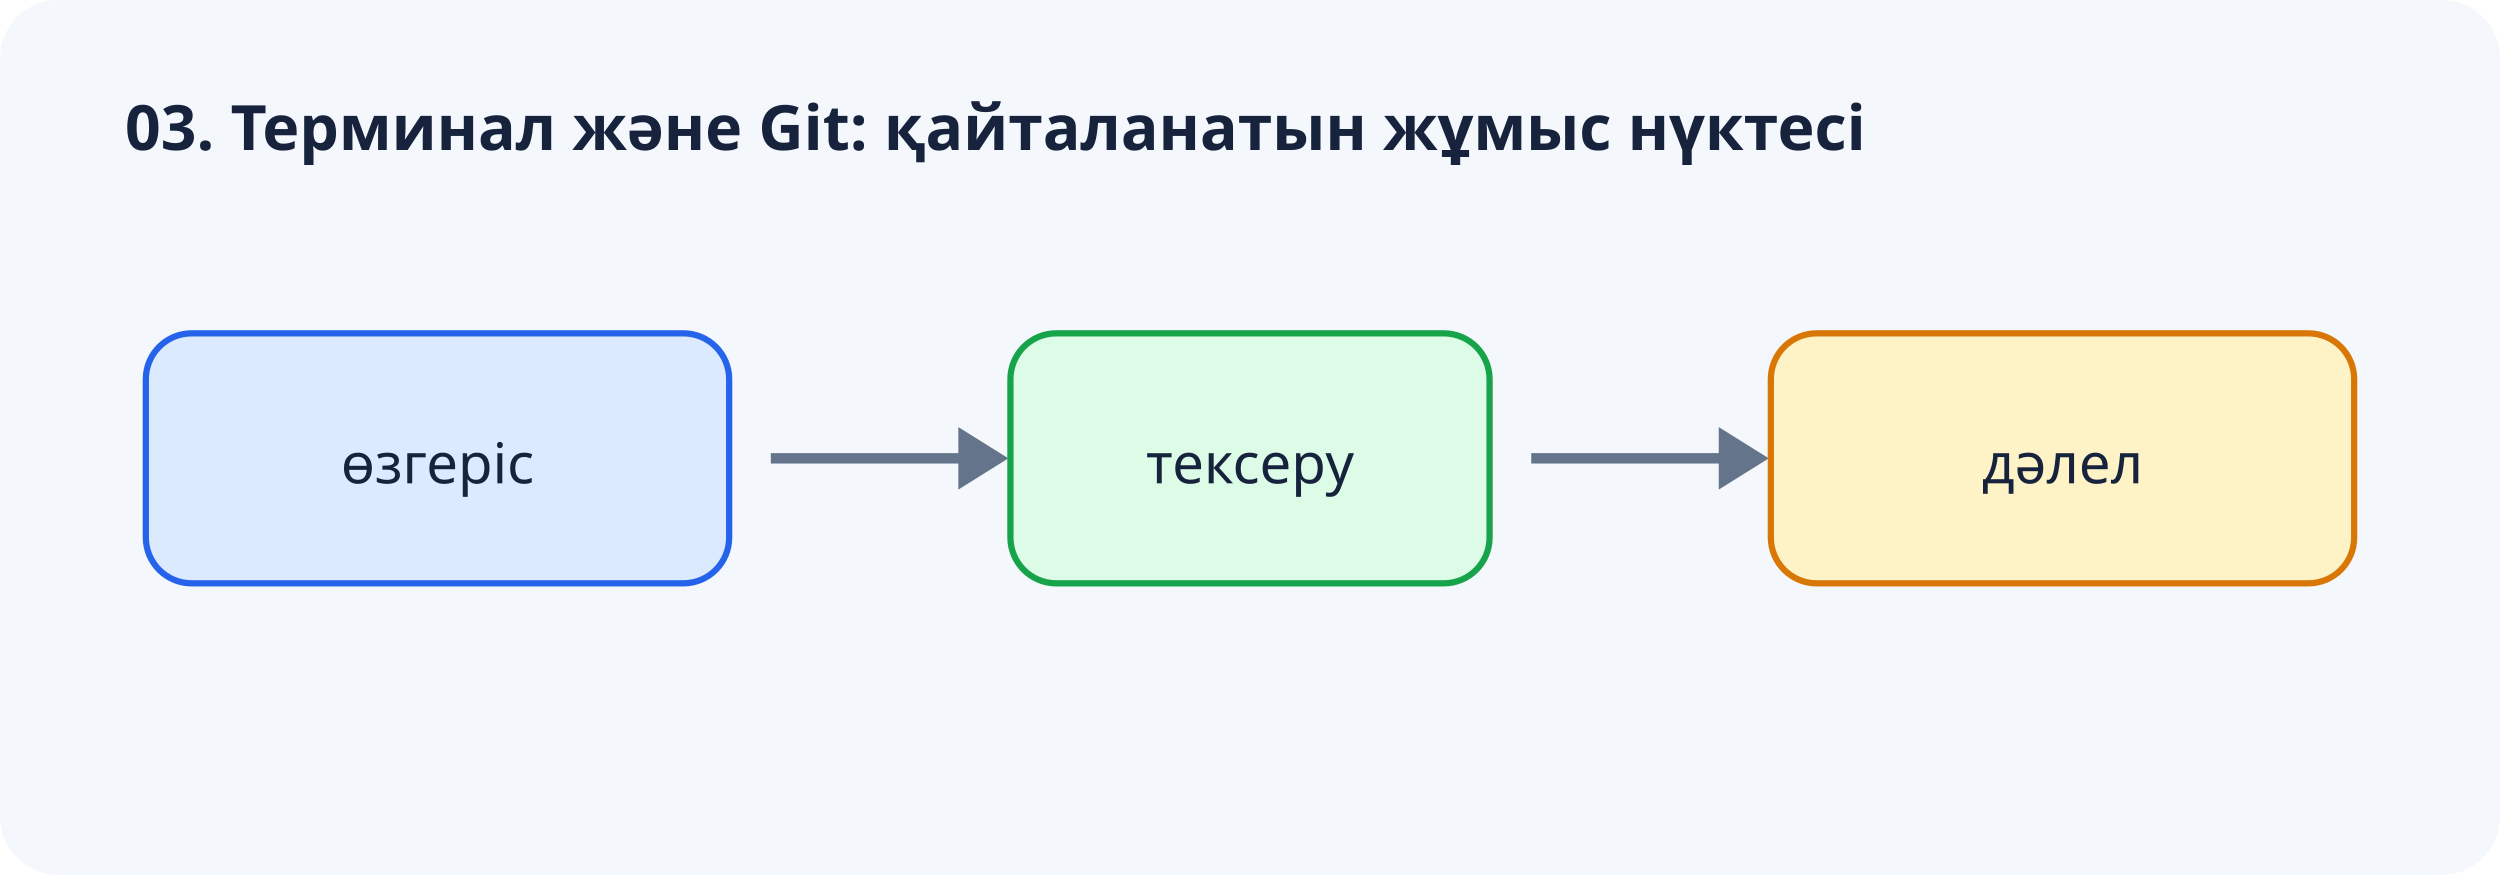
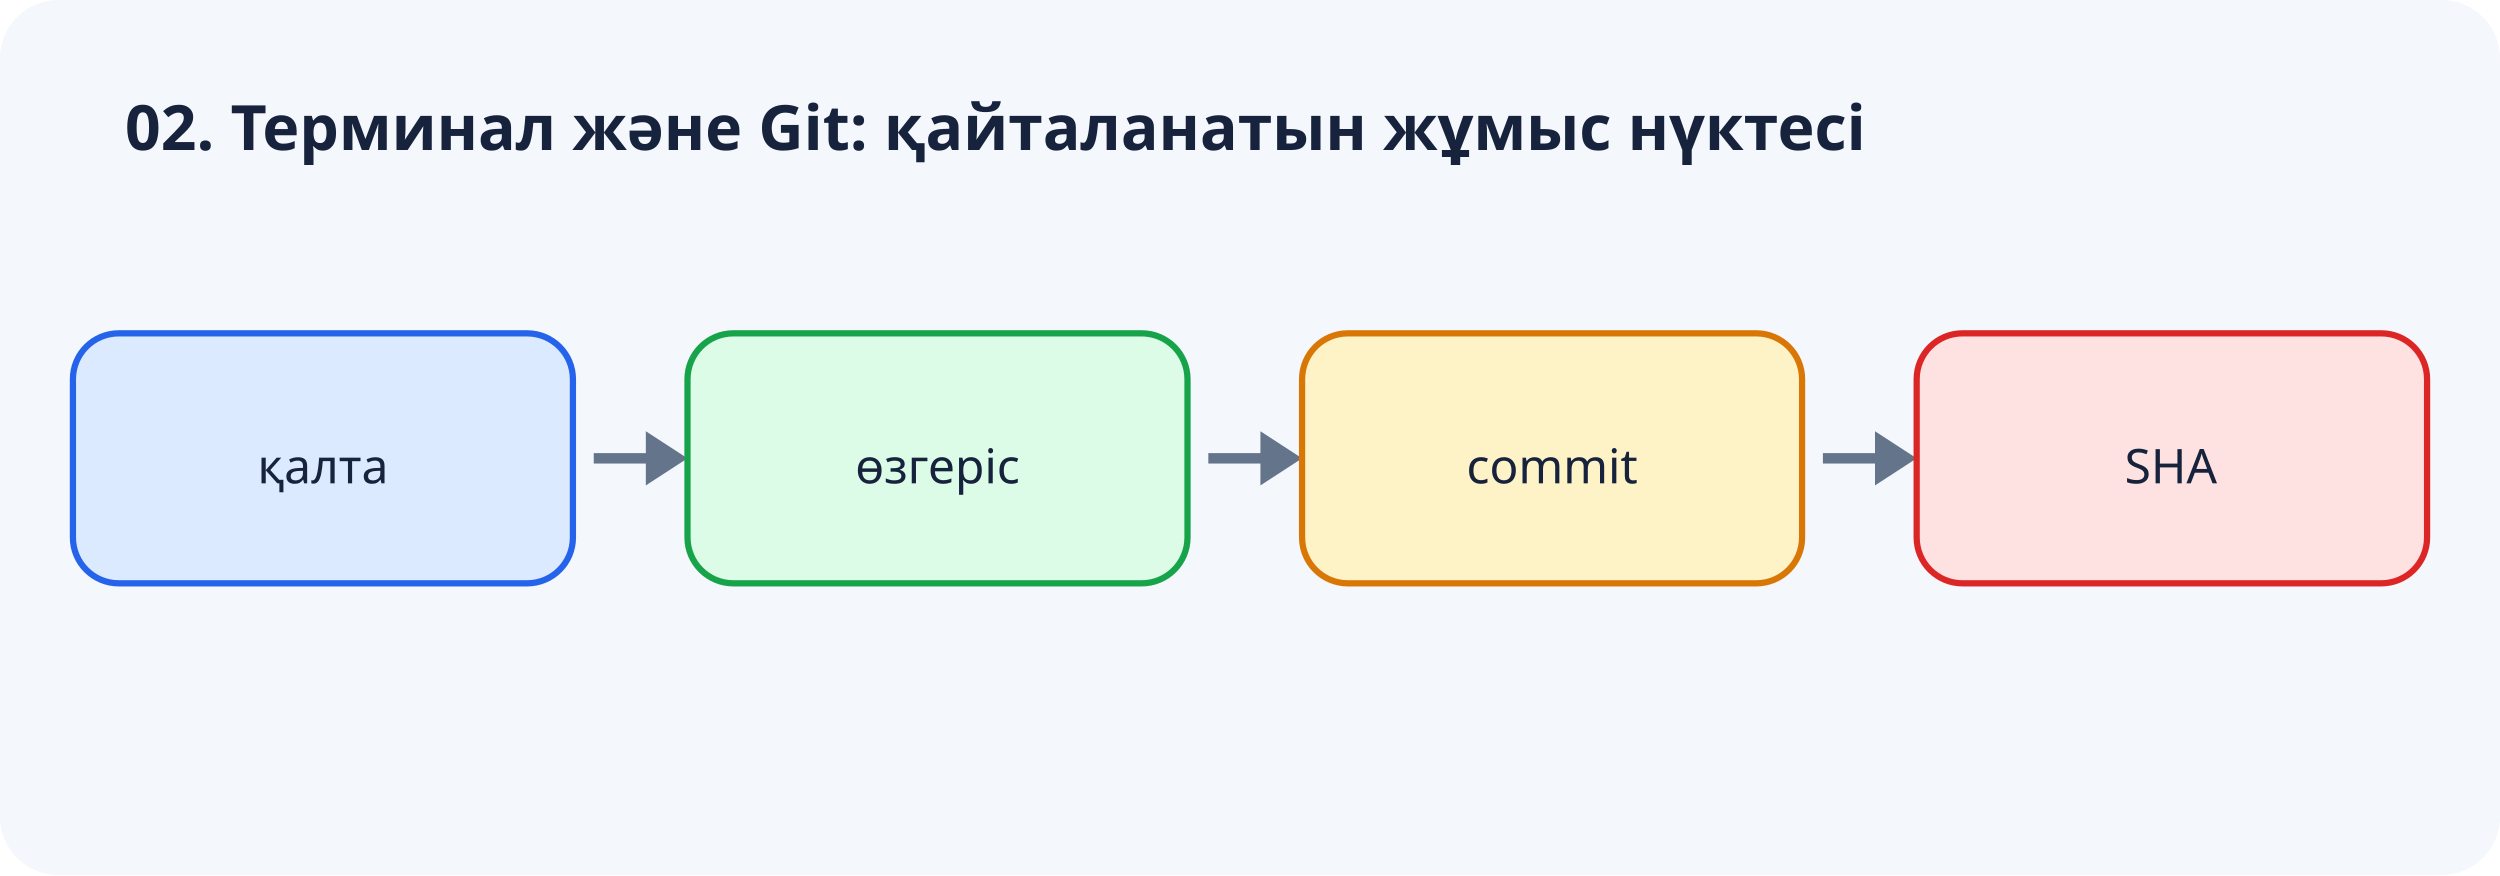
<svg xmlns="http://www.w3.org/2000/svg" width="1200" height="420" viewBox="0 0 1200 420" role="img" aria-labelledby="title desc">
  <rect width="1200" height="420" rx="28" fill="#f4f7fb" />
-   <text x="60" y="72" font-family="system-ui,sans-serif" font-size="30" font-weight="700" fill="#17233c">03. Терминал және Git: қайталанатын жұмыс нүктесі</text>
-   <g font-family="system-ui,sans-serif" font-size="27" text-anchor="middle">
-     <rect x="70" y="160" width="280" height="120" rx="22" fill="#dbeafe" stroke="#2563eb" stroke-width="3" />
-     <text x="210" y="232" fill="#17233c">өзгеріс</text>
-     <path d="M370 220h100" stroke="#64748b" stroke-width="5" />
-     <path d="m460 205 24 15-24 15" fill="#64748b" />
-     <rect x="485" y="160" width="230" height="120" rx="22" fill="#dcfce7" stroke="#16a34a" stroke-width="3" />
-     <text x="600" y="232" fill="#17233c">тексеру</text>
-     <path d="M735 220h100" stroke="#64748b" stroke-width="5" />
-     <path d="m825 205 24 15-24 15" fill="#64748b" />
-     <rect x="850" y="160" width="280" height="120" rx="22" fill="#fef3c7" stroke="#d97706" stroke-width="3" />
-     <text x="990" y="232" fill="#17233c">дәлел</text>
+   <text x="60" y="72" font-family="system-ui,sans-serif" font-size="30" font-weight="700" fill="#17233c">02. Терминал және Git: қайталанатын жұмыс нүктесі</text>
+   <g font-family="system-ui,sans-serif" font-size="23" text-anchor="middle">
+     <rect x="35" y="160" width="240" height="120" rx="22" fill="#dbeafe" stroke="#2563eb" stroke-width="3" />
+     <text x="155" y="232" fill="#17233c">қалта</text>
+     <path d="M285 220h35" stroke="#64748b" stroke-width="5" />
+     <path d="m310 207 20 13-20 13" fill="#64748b" />
+     <rect x="330" y="160" width="240" height="120" rx="22" fill="#dcfce7" stroke="#16a34a" stroke-width="3" />
+     <text x="450" y="232" fill="#17233c">өзгеріс</text>
+     <path d="M580 220h35" stroke="#64748b" stroke-width="5" />
+     <path d="m605 207 20 13-20 13" fill="#64748b" />
+     <rect x="625" y="160" width="240" height="120" rx="22" fill="#fef3c7" stroke="#d97706" stroke-width="3" />
+     <text x="745" y="232" fill="#17233c">commit</text>
+     <path d="M875 220h35" stroke="#64748b" stroke-width="5" />
+     <path d="m900 207 20 13-20 13" fill="#64748b" />
+     <rect x="920" y="160" width="245" height="120" rx="22" fill="#fee2e2" stroke="#dc2626" stroke-width="3" />
+     <text x="1042" y="232" fill="#17233c">SHA</text>
  </g>
</svg>
